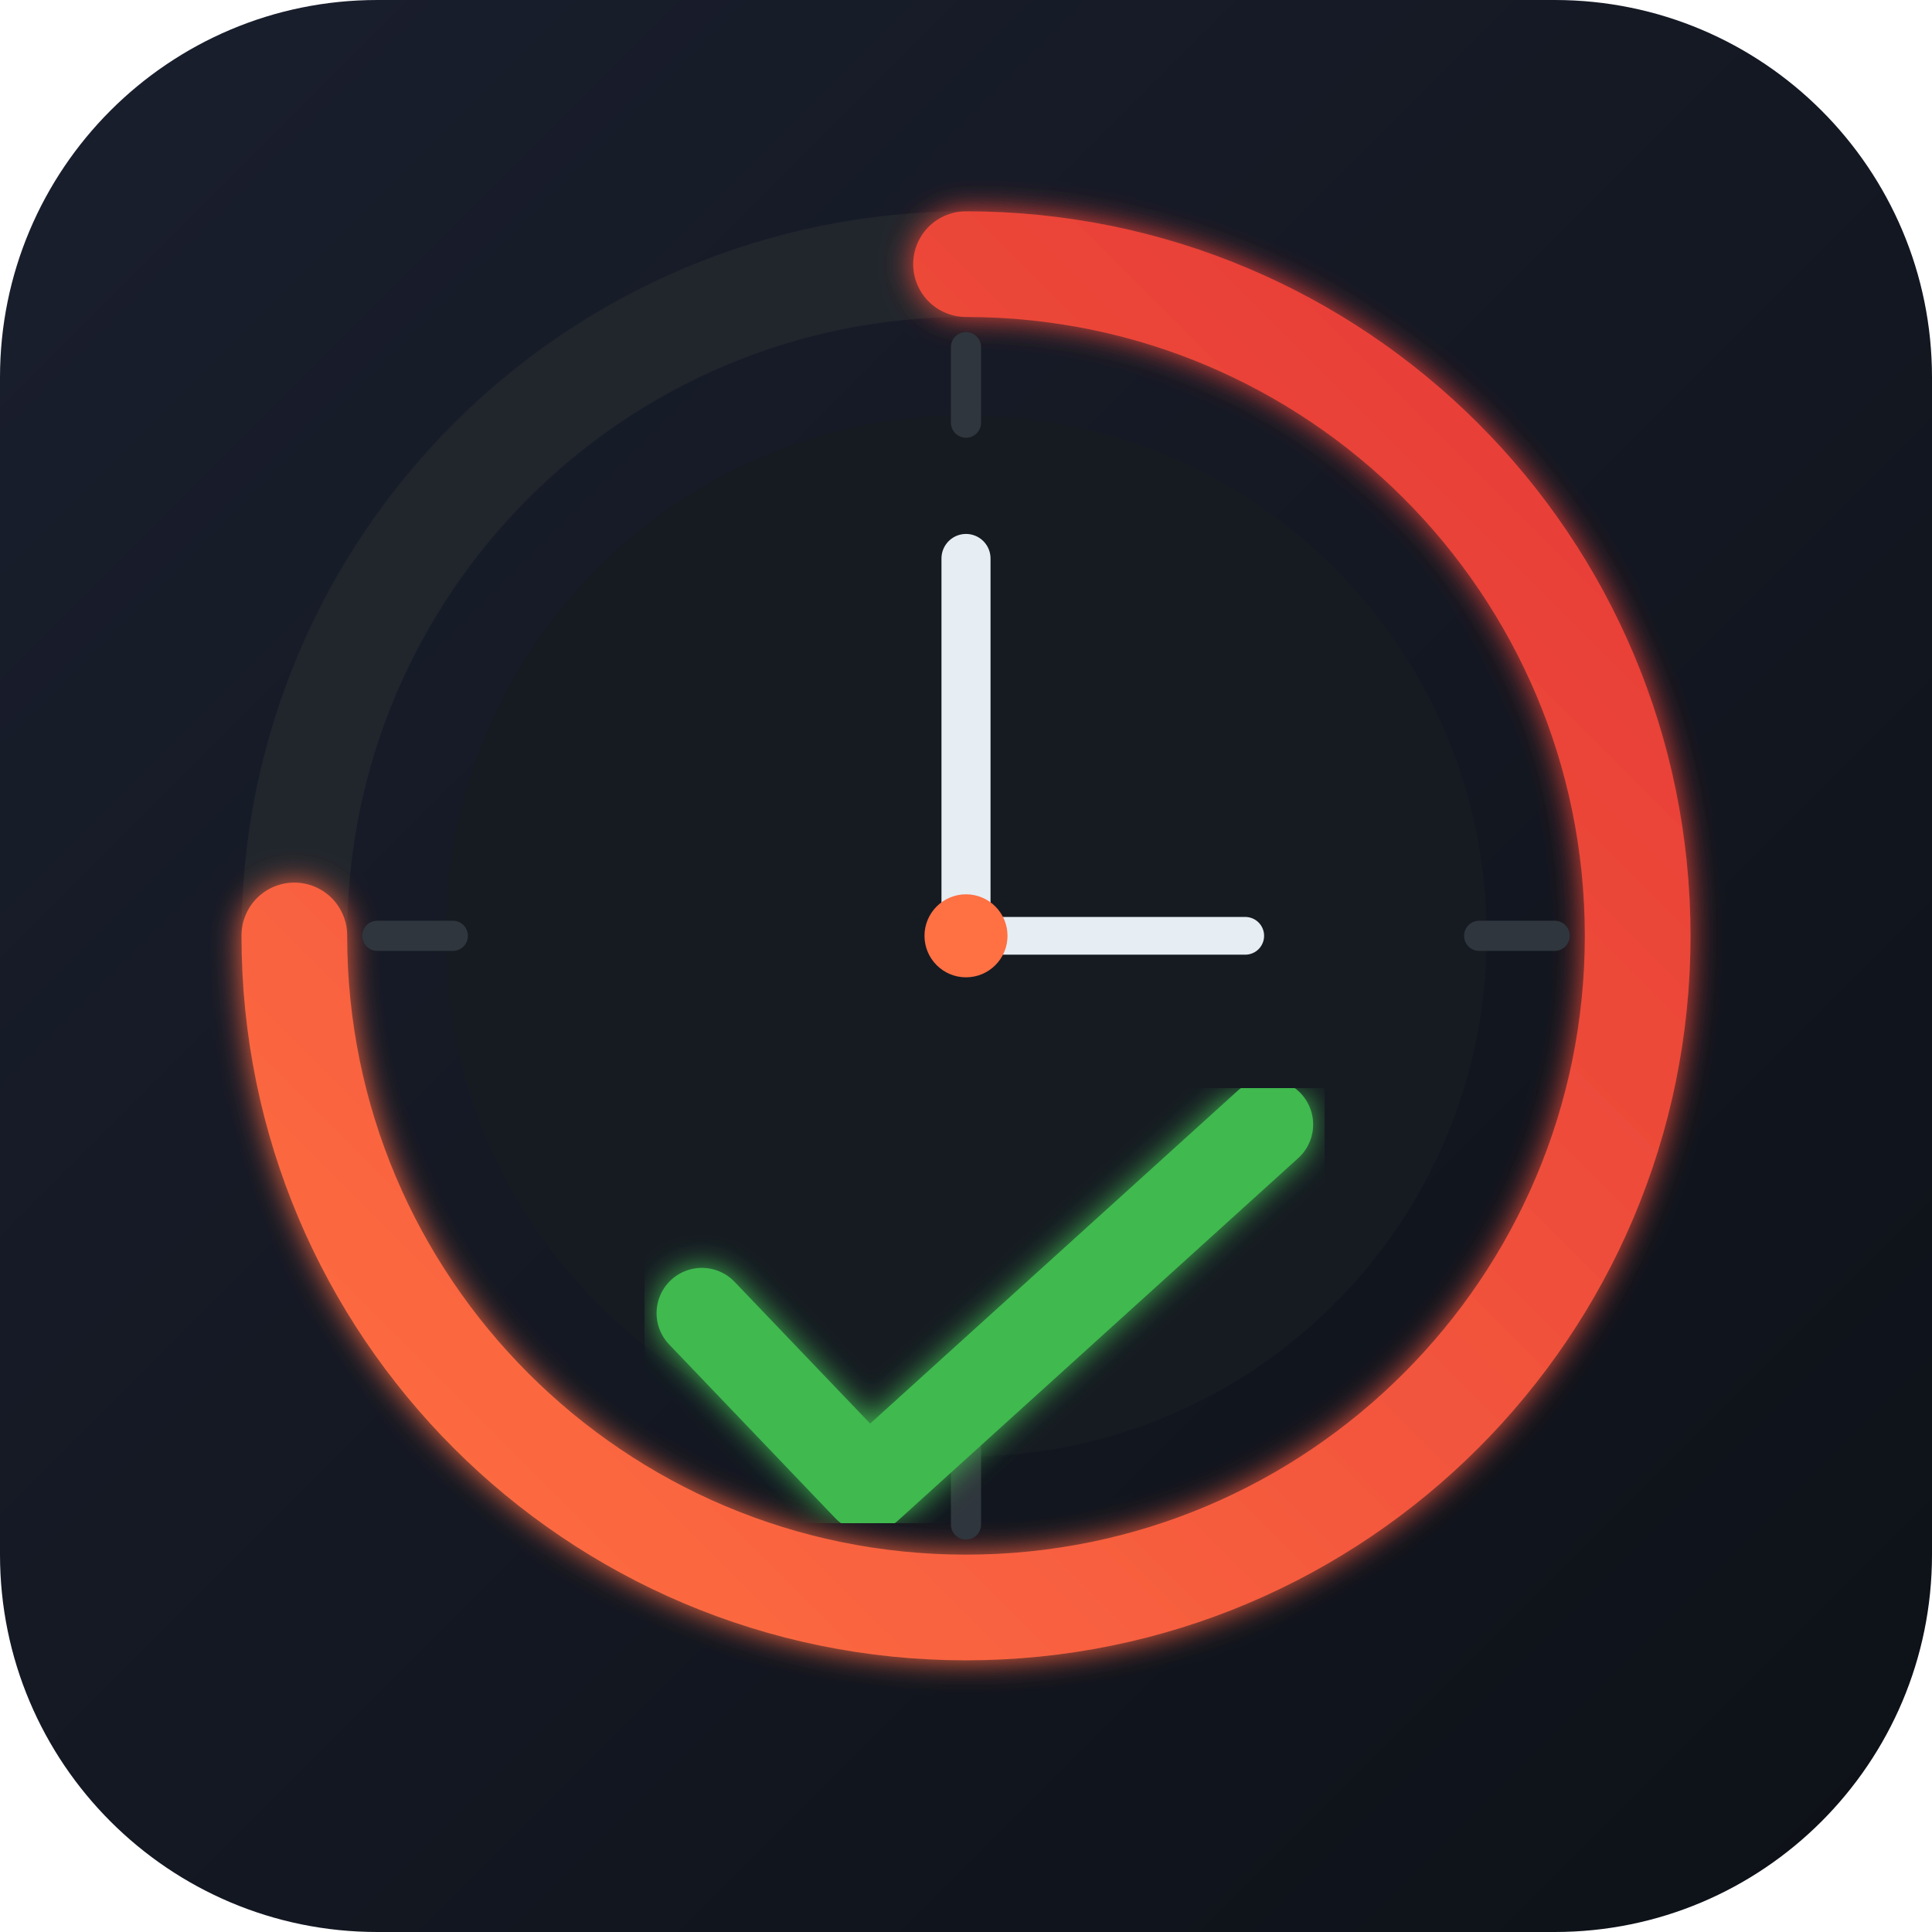
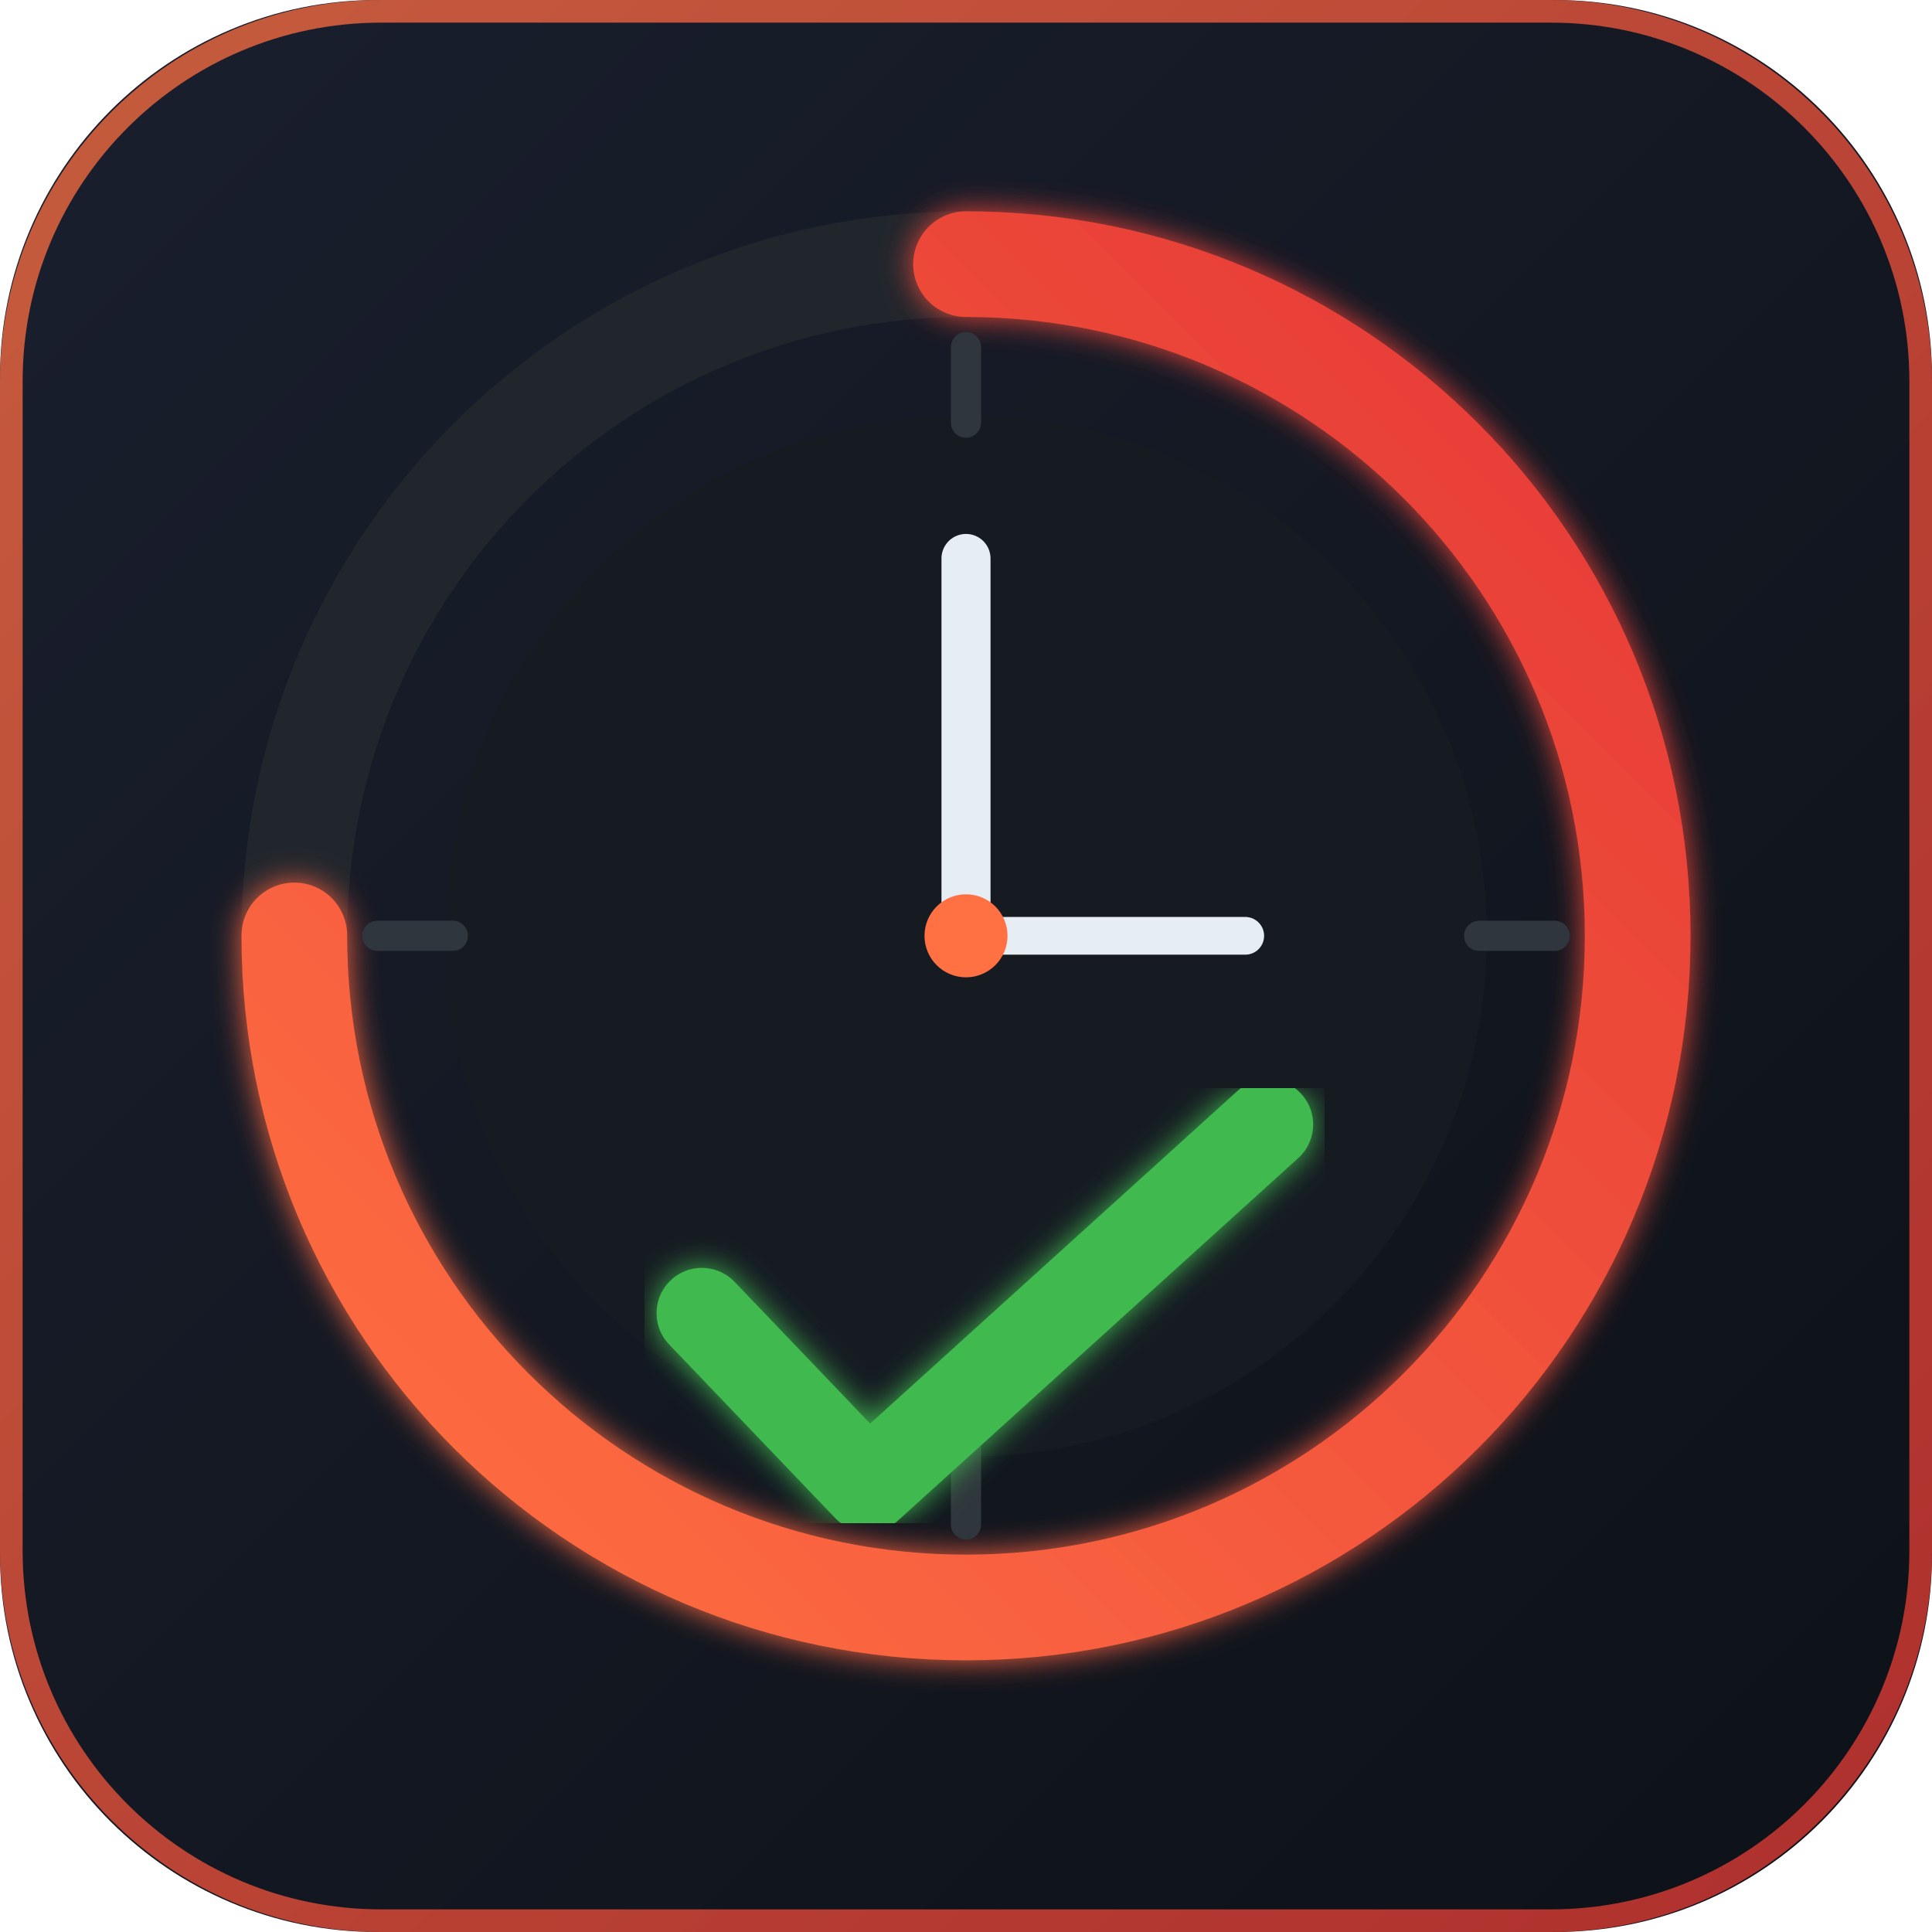
<svg xmlns="http://www.w3.org/2000/svg" viewBox="0 0 512 512" width="512" height="512">
  <defs>
    <linearGradient id="arcGrad" x1="0%" y1="0%" x2="100%" y2="100%">
      <stop offset="0%" stop-color="#ff7043" />
      <stop offset="100%" stop-color="#e53935" />
    </linearGradient>
    <linearGradient id="bgGrad" x1="0%" y1="0%" x2="100%" y2="100%">
      <stop offset="0%" stop-color="#1a1f2e" />
      <stop offset="100%" stop-color="#0d1117" />
    </linearGradient>
    <filter id="glow">
      <feGaussianBlur stdDeviation="4" result="blur" />
      <feMerge>
        <feMergeNode in="blur" />
        <feMergeNode in="SourceGraphic" />
      </feMerge>
    </filter>
  </defs>
  <rect width="512" height="512" rx="100" fill="url(#bgGrad)" />
+   <rect x="3" y="3" width="506" height="506" rx="98" fill="none" stroke="url(#arcGrad)" stroke-width="6" opacity="0.75" />
  <circle cx="256" cy="248" r="178" fill="none" stroke="#21262d" stroke-width="28" />
  <circle cx="256" cy="248" r="178" fill="none" stroke="url(#arcGrad)" stroke-width="28" stroke-linecap="round" stroke-dasharray="839 280" stroke-dashoffset="0" transform="rotate(-90 256 248)" filter="url(#glow)" />
  <circle cx="256" cy="248" r="138" fill="#161b22" />
  <line x1="256" y1="92" x2="256" y2="112" stroke="#30363d" stroke-width="8" stroke-linecap="round" />
  <line x1="412" y1="248" x2="392" y2="248" stroke="#30363d" stroke-width="8" stroke-linecap="round" />
  <line x1="256" y1="404" x2="256" y2="384" stroke="#30363d" stroke-width="8" stroke-linecap="round" />
  <line x1="100" y1="248" x2="120" y2="248" stroke="#30363d" stroke-width="8" stroke-linecap="round" />
  <line x1="256" y1="248" x2="256" y2="148" stroke="#e6edf3" stroke-width="13" stroke-linecap="round" />
  <line x1="256" y1="248" x2="330" y2="248" stroke="#e6edf3" stroke-width="10" stroke-linecap="round" />
  <circle cx="256" cy="248" r="11" fill="#ff7043" />
  <path d="M186 348 L230 394 L336 298" fill="none" stroke="#3fb950" stroke-width="24" stroke-linecap="round" stroke-linejoin="round" filter="url(#glow)" />
</svg>
